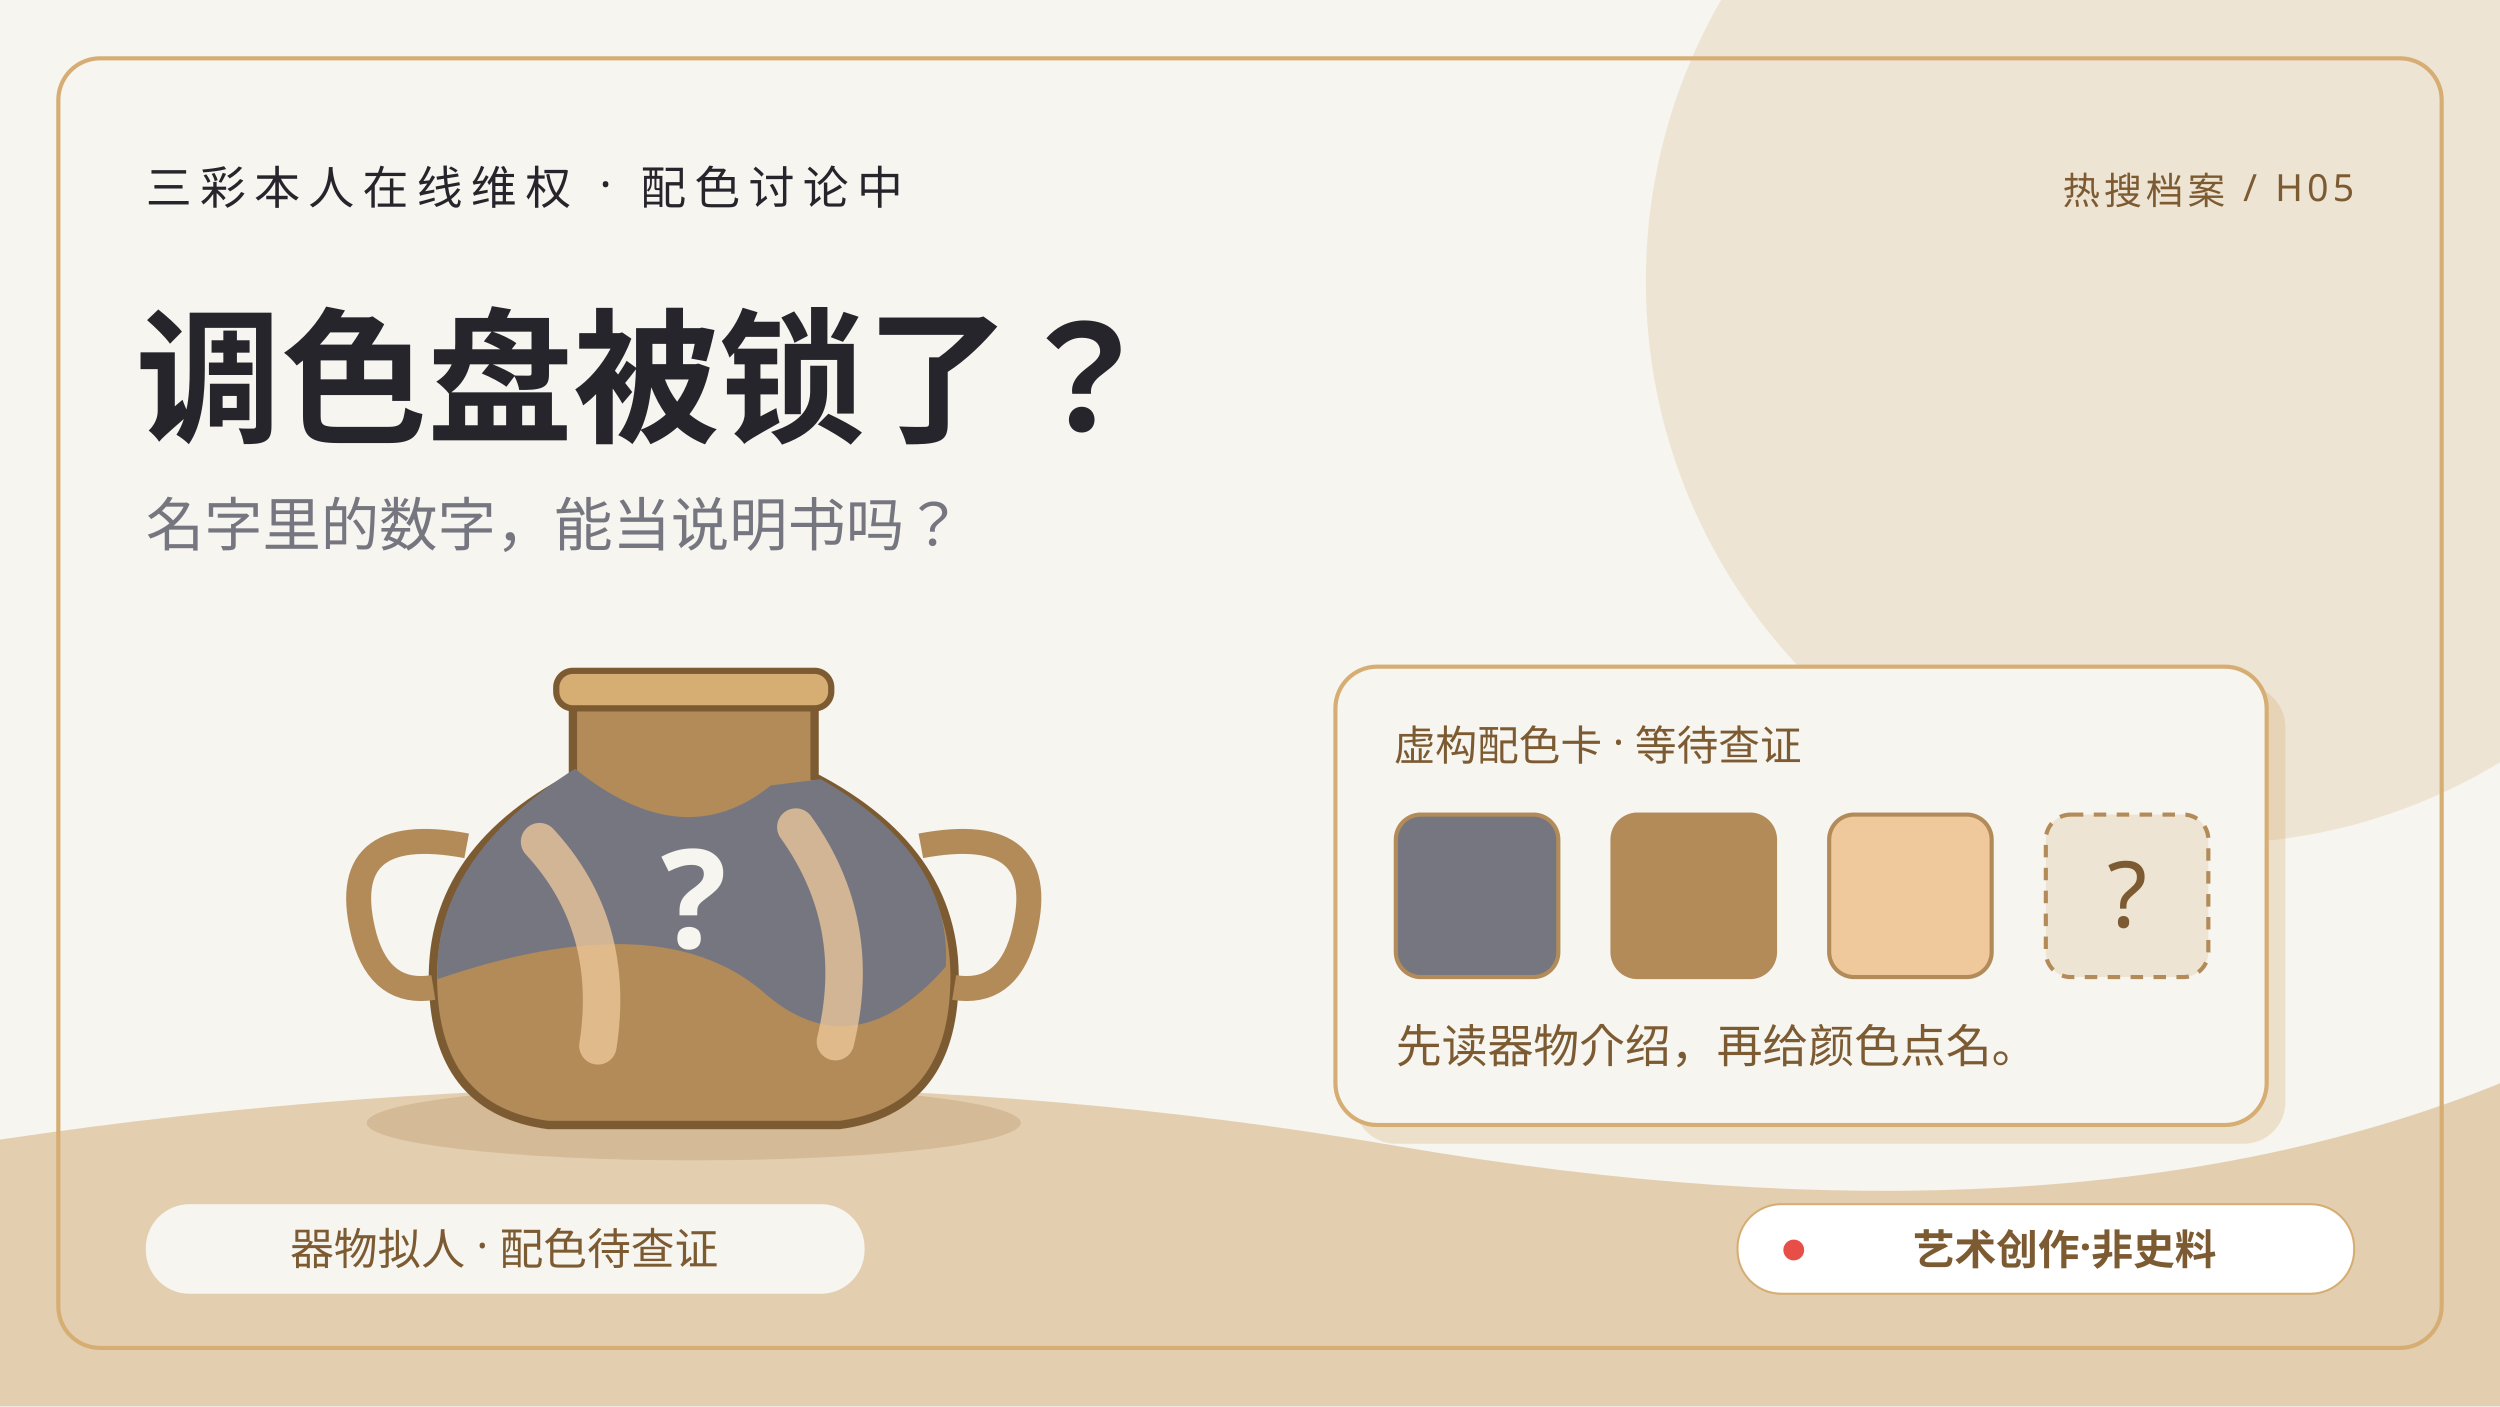
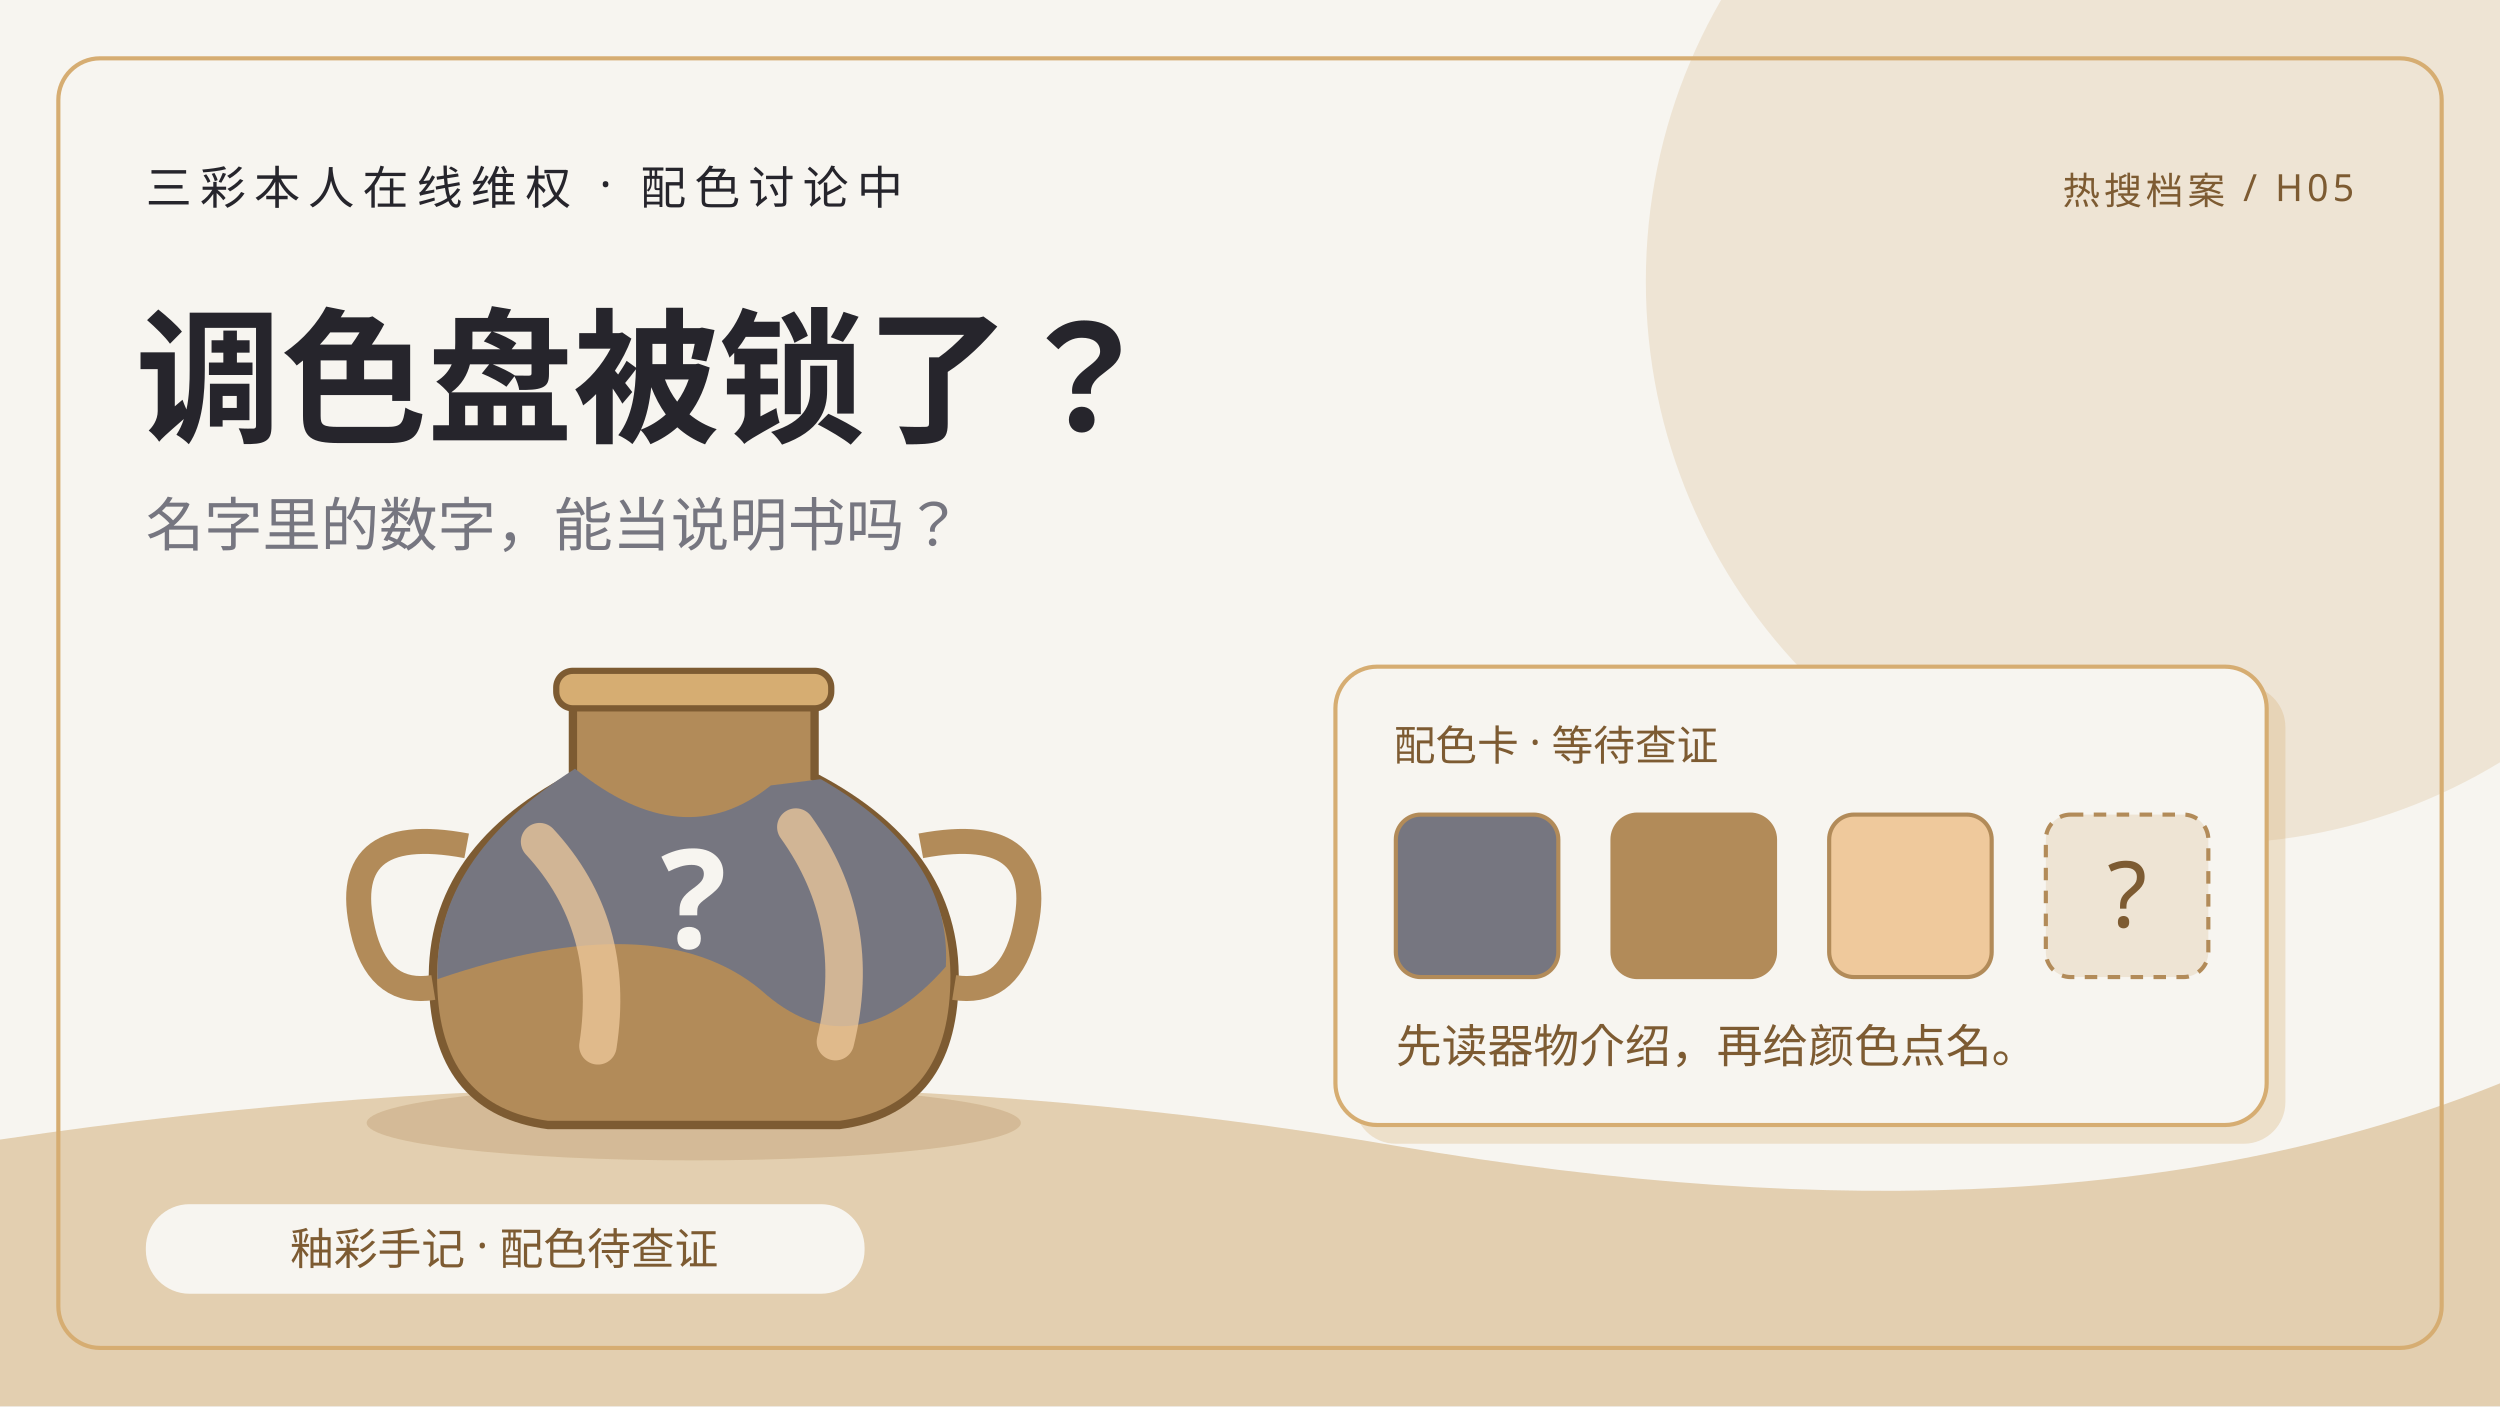
<svg xmlns="http://www.w3.org/2000/svg" width="1200" height="675" viewBox="0 0 1200 675" role="img" aria-labelledby="title desc">
  <rect width="1200" height="675" fill="#f7f5f0" />
  <circle cx="1060" cy="135" r="270" fill="#eee4d4" />
  <path d="M0 547Q350 495 670 550T1200 520V675H0Z" fill="#e3cfb0" />
  <rect x="28" y="28" width="1144" height="619" rx="20" fill="none" stroke="#d6ad72" stroke-width="2" />
  <g font-family="sans-serif" fill="#26252c">
    <text x="70" y="98" font-size="22" letter-spacing="4">三彩本人在线维权 · 配色讨论中</text>
    <text x="65" y="207" font-size="70" font-weight="800">调色盘被锁了？</text>
    <text x="70" y="262" font-size="28" fill="#767680" letter-spacing="0">名字里的数字，能当说明书吗？</text>
  </g>
  <g transform="translate(333 435)">
    <ellipse cy="104" rx="157" ry="18" fill="#b28b59" opacity=".3" />
    <path d="M-58-103H58V-62Q129-25 125 41Q122 98 70 105H-70Q-122 98-125 41Q-129-25-58-62Z" fill="#b28b59" stroke="#7d5b32" stroke-width="4" />
    <path d="M-57-66Q-5-24 37-58L61-61Q124-25 121 29Q76 80 32 40Q-18-1-123 35Q-125-23-57-66Z" fill="#767680" />
    <path d="M-74-31Q-37 9-46 67M49-38Q82 8 68 65" fill="none" stroke="#efc99c" stroke-width="18" stroke-linecap="round" opacity=".75" />
    <rect x="-66" y="-113" width="132" height="18" rx="8" fill="#d6ad72" stroke="#7d5b32" stroke-width="3" />
    <path d="M-109-29Q-173-41-158 15Q-150 43-125 39M109-29Q173-41 158 15Q150 43 125 39" fill="none" stroke="#b28b59" stroke-width="12" />
    <text y="20" text-anchor="middle" font-family="sans-serif" font-size="66" font-weight="800" fill="#f7f5f0">?</text>
  </g>
  <g transform="translate(641 320)" font-family="sans-serif">
    <rect x="9" y="9" width="447" height="220" rx="20" fill="#d6ad72" opacity=".3" />
    <rect width="447" height="220" rx="20" fill="#f7f5f0" stroke="#d6ad72" stroke-width="2" />
-     <text x="28" y="45" font-size="20" fill="#7d5b32">虚构配色卡 · 等待查证</text>
+     <text x="28" y="45" font-size="20" fill="#7d5b32">配色卡 · 等待查证</text>
    <g stroke="#b28b59" stroke-width="2">
      <rect x="29" y="71" width="78" height="78" rx="12" fill="#767680" />
      <rect x="133" y="71" width="78" height="78" rx="12" fill="#b28b59" />
      <rect x="237" y="71" width="78" height="78" rx="12" fill="#efc99c" />
      <rect x="341" y="71" width="78" height="78" rx="12" fill="#eee4d4" stroke-dasharray="6 5" />
    </g>
    <text x="380" y="125" text-anchor="middle" font-size="44" fill="#7d5b32">?</text>
    <text x="29" y="190" font-size="22" fill="#7d5b32">先读器物介绍，再给颜色点名。</text>
  </g>
  <rect x="70" y="578" width="345" height="43" rx="21" fill="#f7f5f0" />
-   <text x="242" y="607" text-anchor="middle" font-family="sans-serif" font-size="21" fill="#7d5b32">器物拟人 · 配色待查证</text>
+   <text x="242" y="607" text-anchor="middle" font-family="sans-serif" font-size="21" fill="#7d5b32">釉彩手记 · 配色待查证</text>
  <text x="1130" y="98" text-anchor="end" font-family="sans-serif" font-size="18" letter-spacing="2" fill="#7d5b32">热搜档案 / H05</text>
-   <rect x="834" y="578" width="296" height="43" rx="21" fill="#ffffff" stroke="#d6ad72" />
-   <circle cx="861" cy="600" r="5" fill="#e84e48" />
-   <text x="991" y="607" text-anchor="middle" font-family="sans-serif" font-size="20" font-weight="600" fill="#7d5b32">艺术创作·非史料</text>
</svg>
